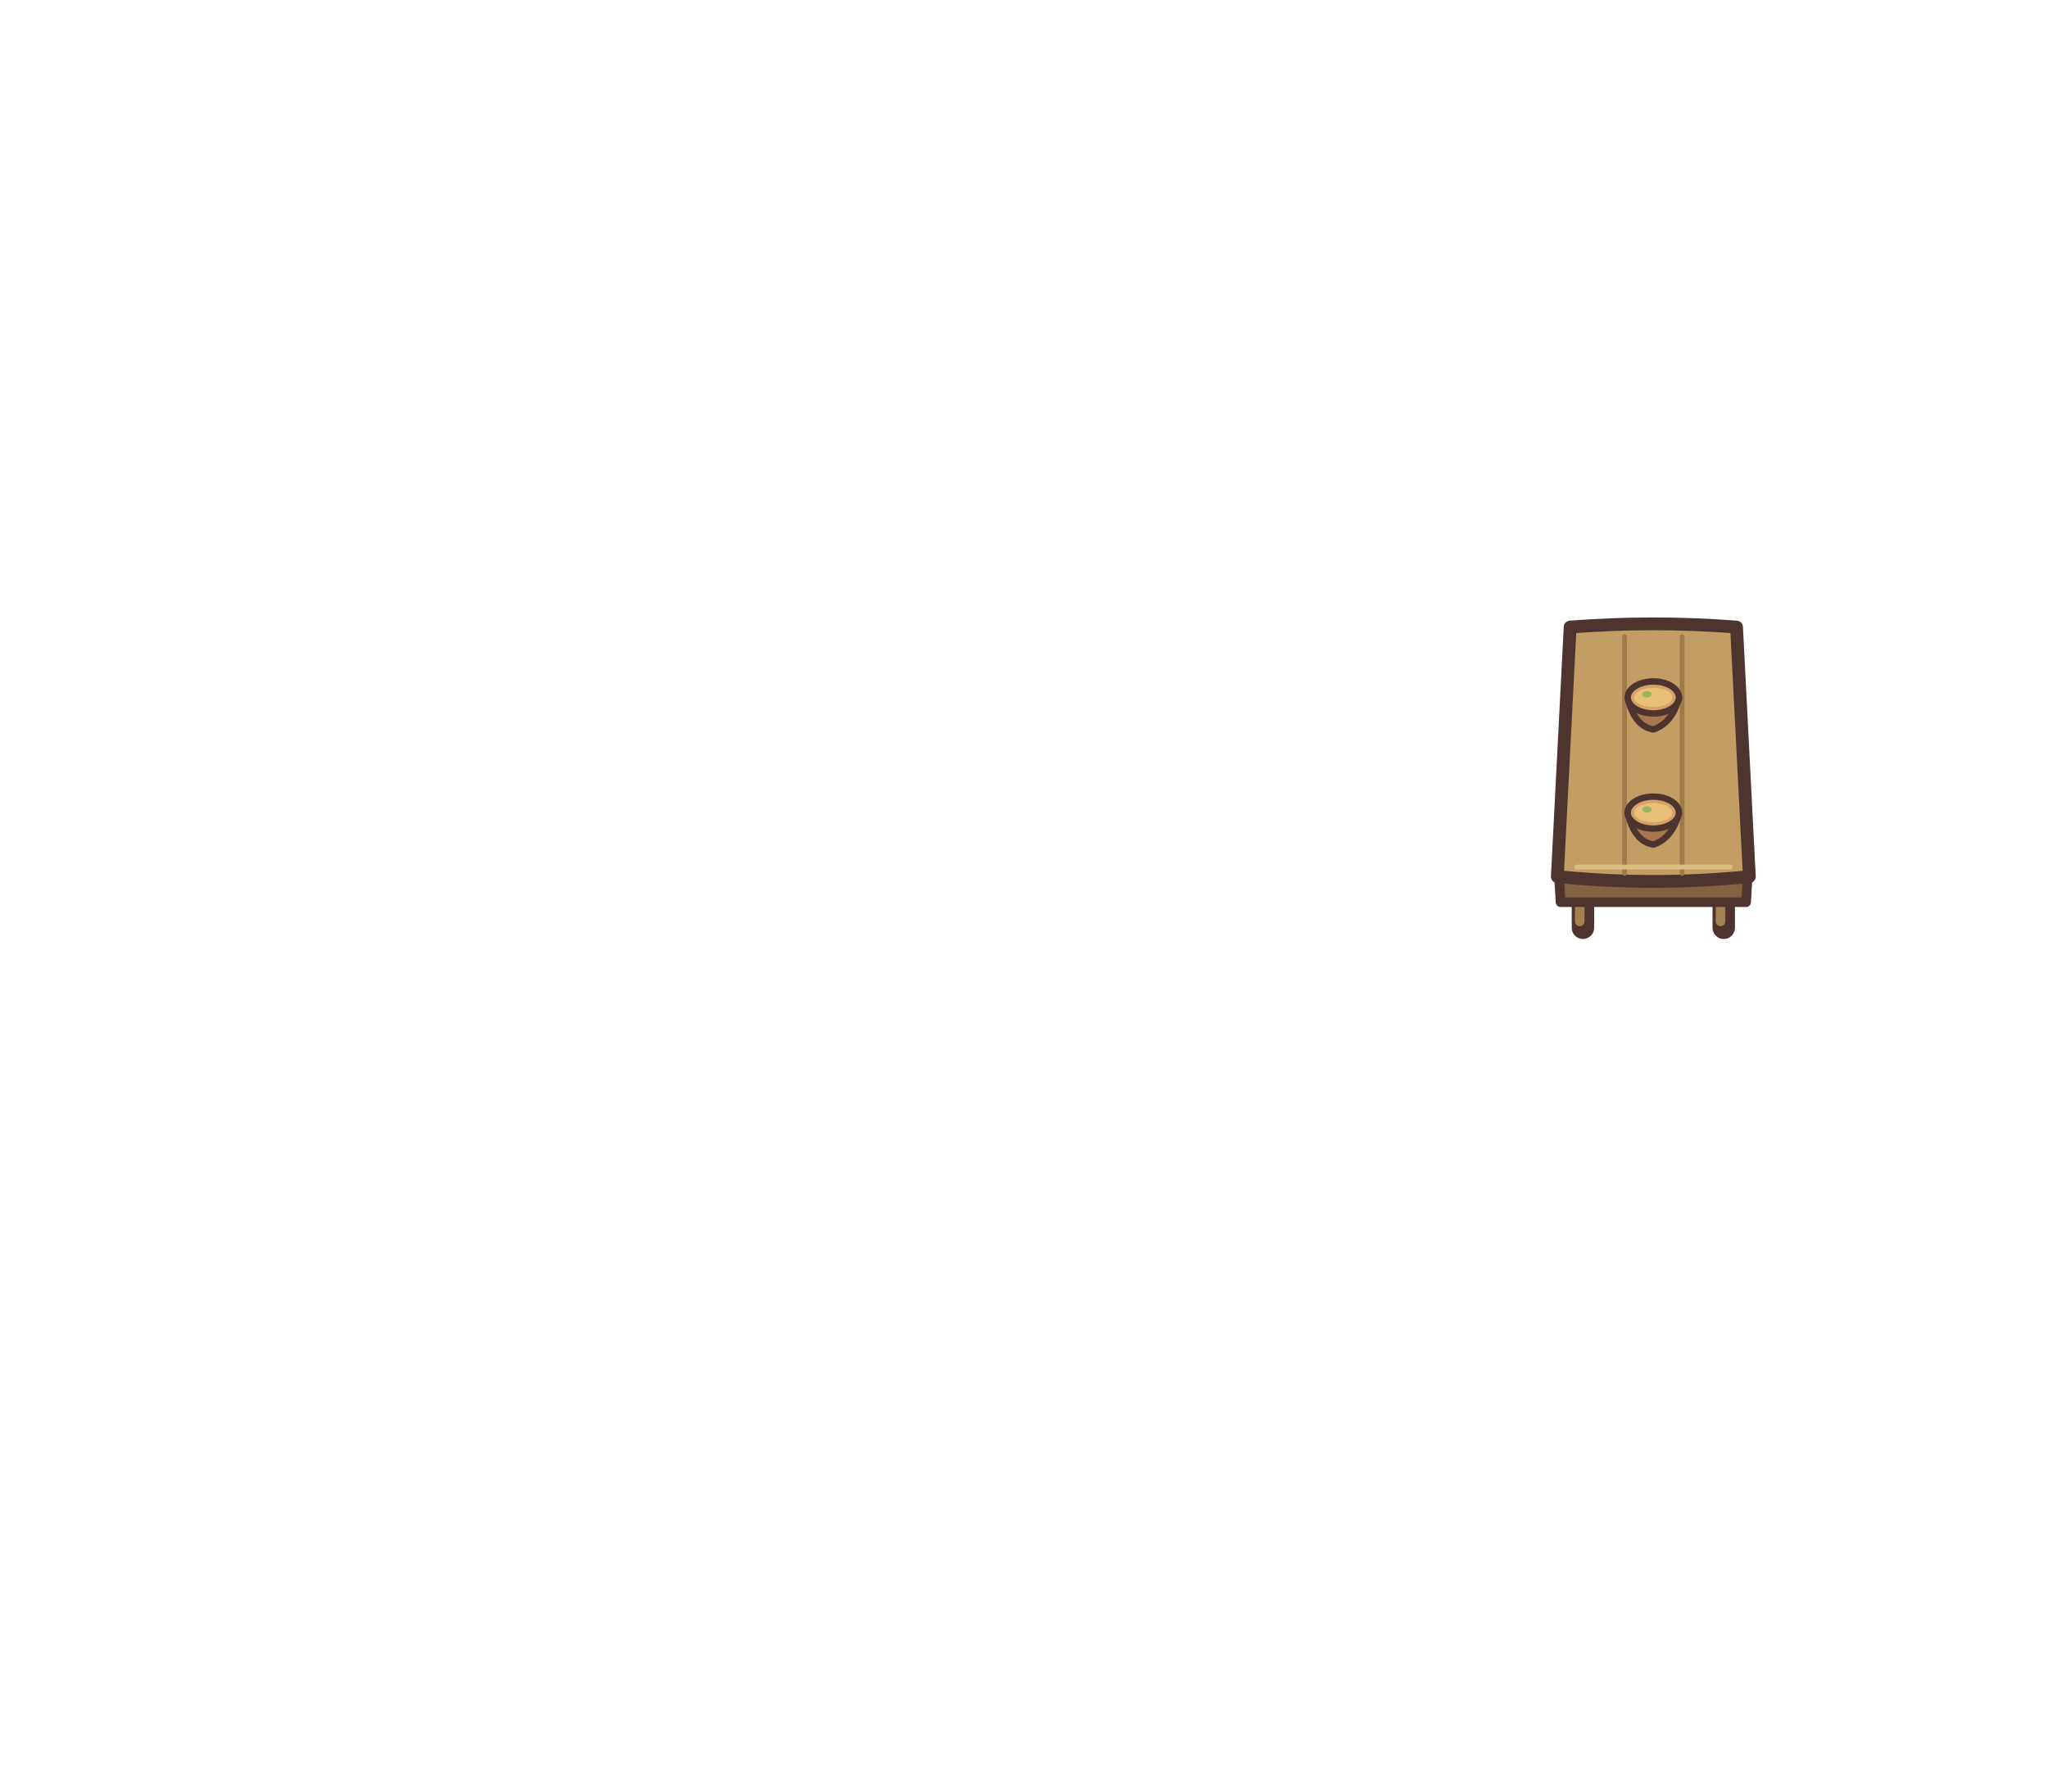
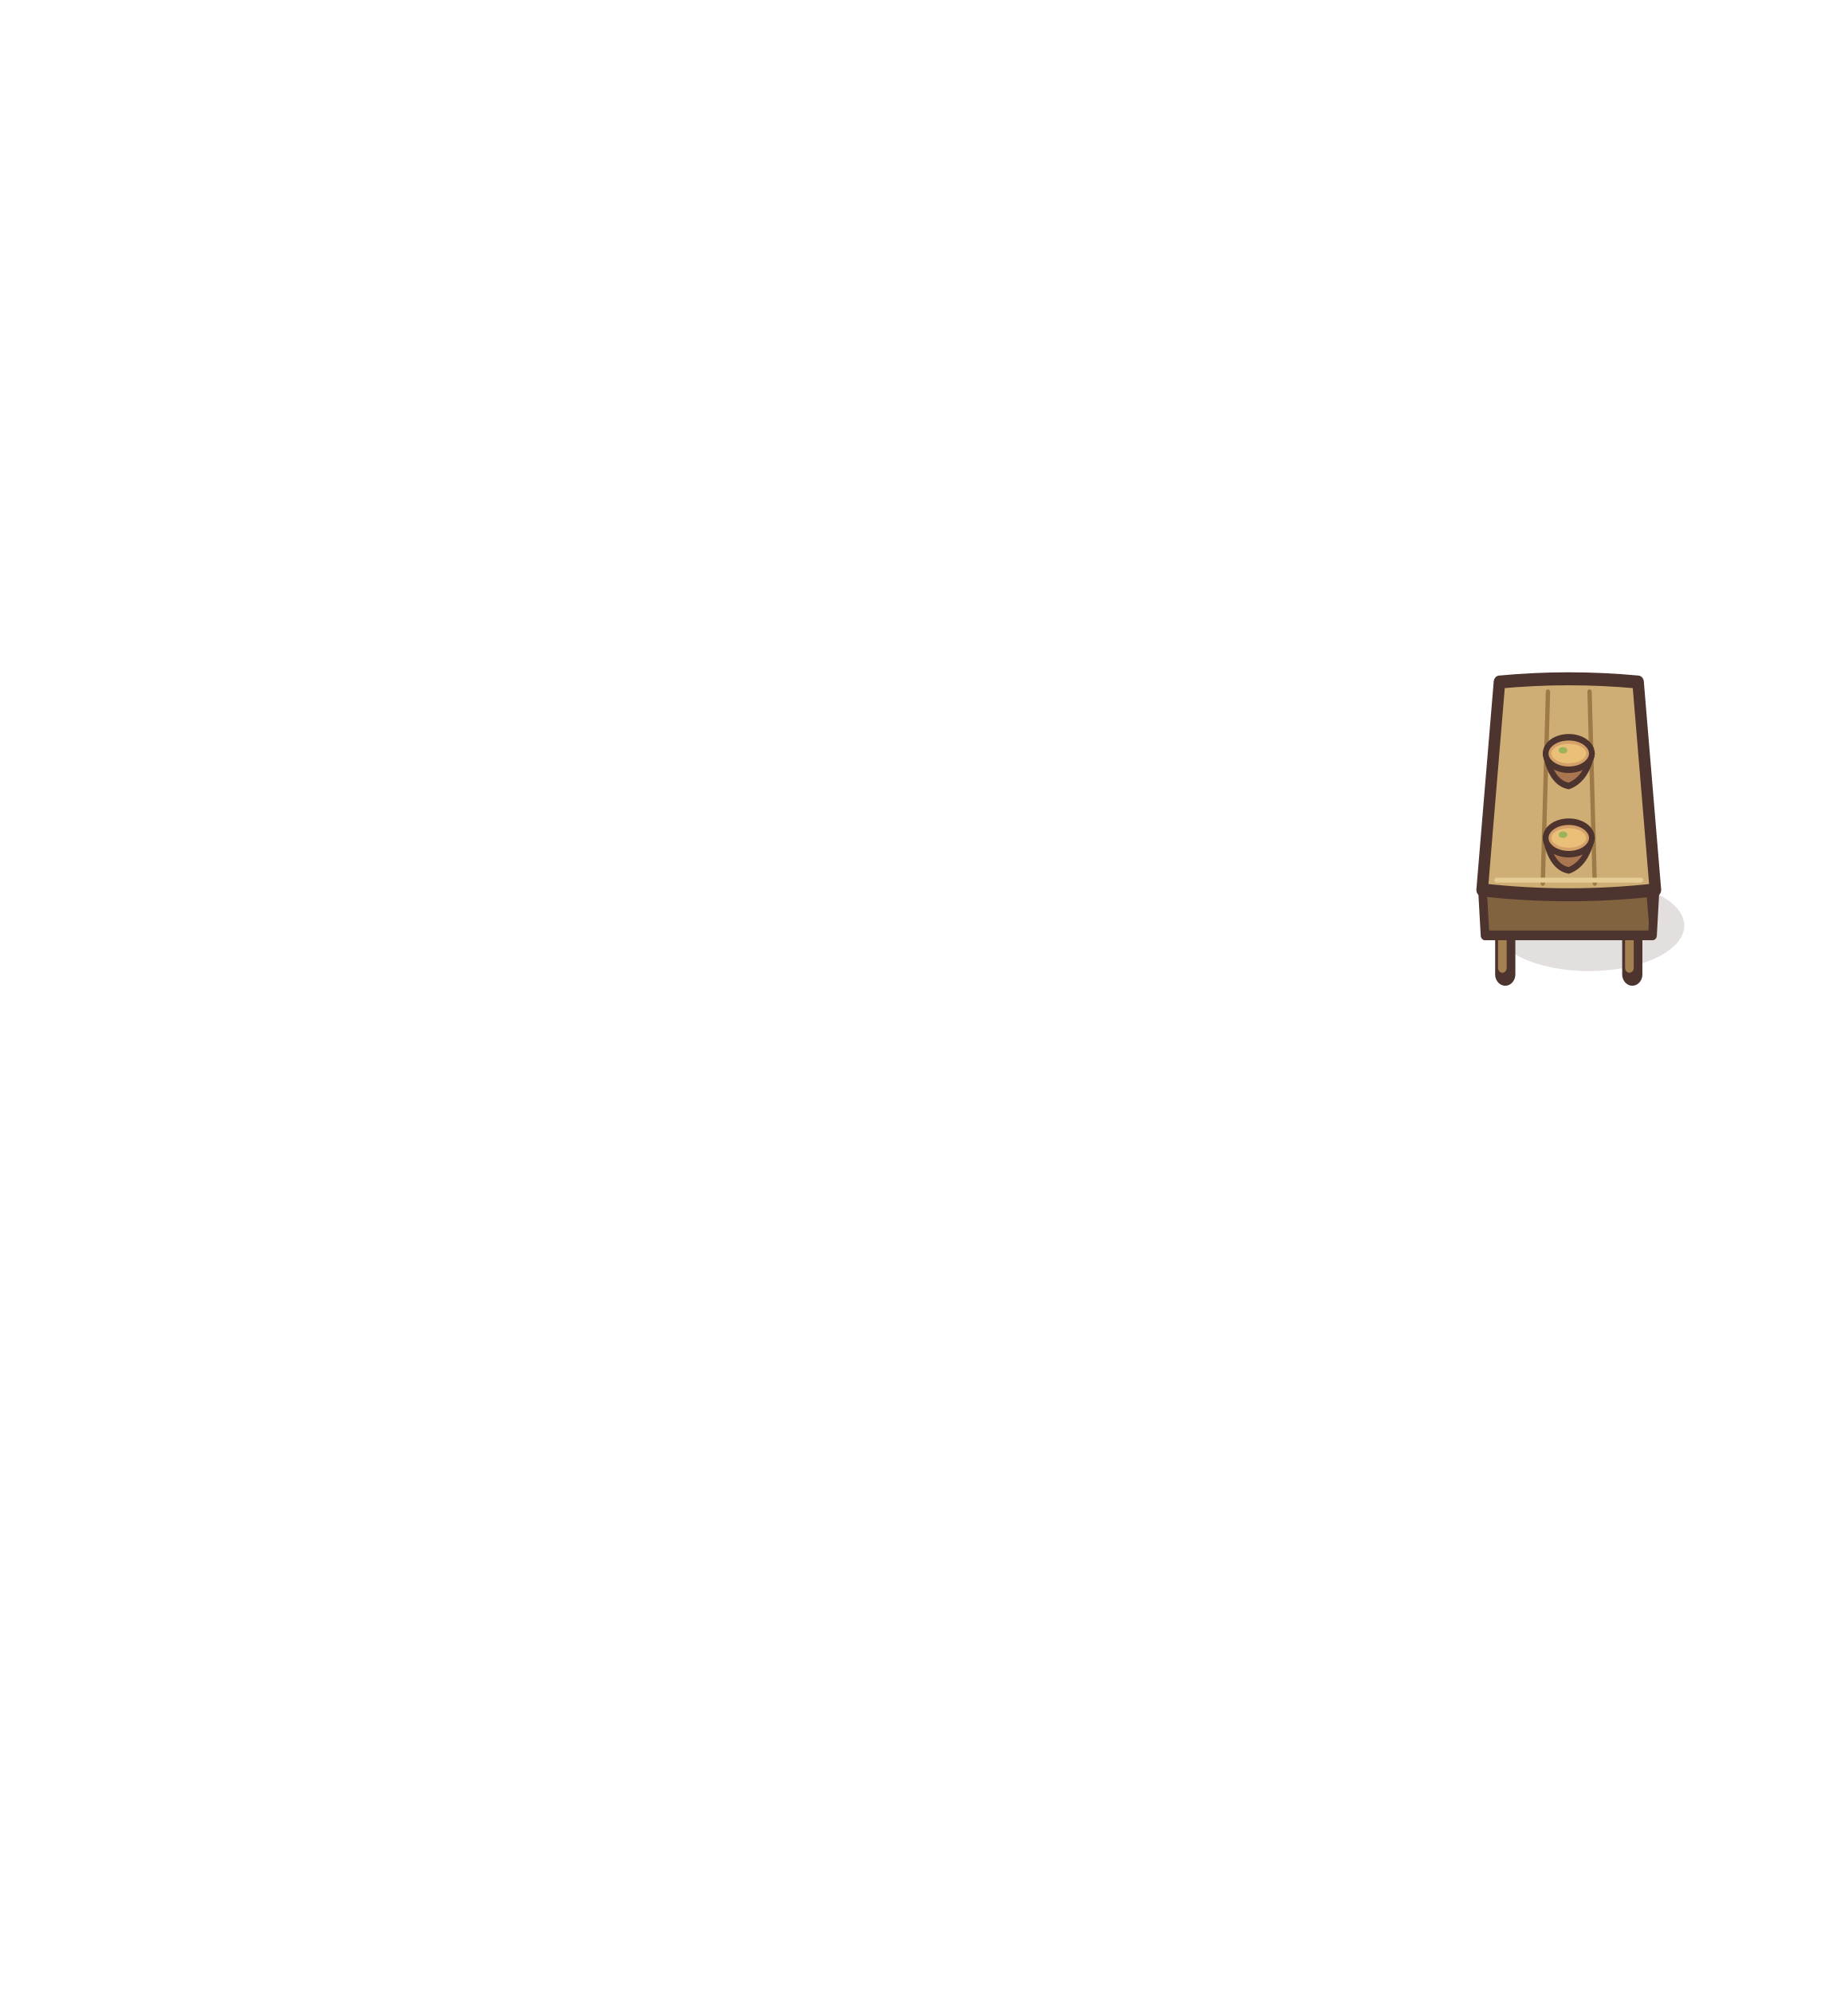
- <svg xmlns="http://www.w3.org/2000/svg" width="384" height="336" viewBox="0 0 384 336">
-   <g transform="translate(192,192) scale(1.0) translate(-192,-192)">
-     <g transform="translate(310,141) scale(0.6)">
-       <path d="M-22 -28 L-22 -7" stroke="#4E342E" stroke-width="7" stroke-linecap="round" fill="none" />
-       <path d="M-23 -27 L-23 -9" stroke="#A58050" stroke-width="3" stroke-linecap="round" fill="none" />
-       <path d="M-22 34 L-22 55" stroke="#4E342E" stroke-width="7" stroke-linecap="round" fill="none" />
-       <path d="M-23 35 L-23 53" stroke="#A58050" stroke-width="3" stroke-linecap="round" fill="none" />
-       <path d="M22 -28 L22 -7" stroke="#4E342E" stroke-width="7" stroke-linecap="round" fill="none" />
-       <path d="M21 -27 L21 -9" stroke="#A58050" stroke-width="3" stroke-linecap="round" fill="none" />
-       <path d="M22 34 L22 55" stroke="#4E342E" stroke-width="7" stroke-linecap="round" fill="none" />
-       <path d="M21 35 L21 53" stroke="#A58050" stroke-width="3" stroke-linecap="round" fill="none" />
-       <path d="M-30 30 L30 30 L29 47 L-29 47 Z" fill="#81633F" stroke="#4E342E" stroke-width="3" stroke-linejoin="round" stroke-linecap="round" />
-       <path d="M-26 -39 Q0 -41 26 -39 L30 39 Q0 42 -30 39 Z" fill="#C29E65" stroke="#4E342E" stroke-width="4" stroke-linejoin="round" stroke-linecap="round" />
-       <path d="M-9 -36 L-9 38" stroke="#9D7A47" stroke-width="1.5" stroke-linecap="round" fill="none" />
-       <path d="M9 -36 L9 38" stroke="#9D7A47" stroke-width="1.5" stroke-linecap="round" fill="none" />
-       <path d="M-24 36 L24 36" stroke="#DABD81" stroke-width="1.5" stroke-linecap="round" fill="none" />
-       <path d="M-8 -17 Q-6 -8 0 -7 Q6 -9 8 -17 Z" fill="#AA7650" stroke="#4E342E" stroke-width="2" stroke-linejoin="round" stroke-linecap="round" />
-       <ellipse cx="0" cy="-17" rx="8" ry="5" fill="#D5A16A" stroke="#4E342E" stroke-width="2" />
-       <ellipse cx="0" cy="-17" rx="6" ry="3" fill="#EAC079" />
-       <ellipse cx="-2" cy="-18" rx="1.5" ry="1" fill="#9CB35E" />
-       <path d="M-8 19 Q-6 28 0 29 Q6 27 8 19 Z" fill="#AA7650" stroke="#4E342E" stroke-width="2" stroke-linejoin="round" stroke-linecap="round" />
-       <ellipse cx="0" cy="19" rx="8" ry="5" fill="#D5A16A" stroke="#4E342E" stroke-width="2" />
-       <ellipse cx="0" cy="19" rx="6" ry="3" fill="#EAC079" />
-       <ellipse cx="-2" cy="18" rx="1.5" ry="1" fill="#9CB35E" />
+ <svg xmlns="http://www.w3.org/2000/svg" width="512" height="552" viewBox="0 0 512 552">
+   <g transform="translate(0,48)">
+     <g transform="scale(1.333333,1.5)">
+       <g transform="translate(192,192) scale(1.0) translate(-192,-192)">
+         <g transform="translate(326,115) scale(0.6)">
+           <ellipse cx="7" cy="40" rx="33" ry="14" fill="#4E342E" opacity="0.16" />
+           <path d="M-22 -28 L-22 -7" stroke="#4E342E" stroke-width="7" stroke-linecap="round" fill="none" />
+           <path d="M-23 -27 L-23 -9" stroke="#A58050" stroke-width="3" stroke-linecap="round" fill="none" />
+           <path d="M-22 34 L-22 55" stroke="#4E342E" stroke-width="7" stroke-linecap="round" fill="none" />
+           <path d="M-23 35 L-23 53" stroke="#A58050" stroke-width="3" stroke-linecap="round" fill="none" />
+           <path d="M22 -28 L22 -7" stroke="#4E342E" stroke-width="7" stroke-linecap="round" fill="none" />
+           <path d="M21 -27 L21 -9" stroke="#A58050" stroke-width="3" stroke-linecap="round" fill="none" />
+           <path d="M22 34 L22 55" stroke="#4E342E" stroke-width="7" stroke-linecap="round" fill="none" />
+           <path d="M21 35 L21 53" stroke="#A58050" stroke-width="3" stroke-linecap="round" fill="none" />
+           <path d="M-30 27 L30 27 L29 43 L-29 43 Z" fill="#81633F" stroke="#4E342E" stroke-width="3" stroke-linejoin="round" stroke-linecap="round" />
+           <path d="M23 -35 L29 29 L29 42 L23 -24 Z" fill="#987649" stroke="#4E342E" stroke-width="2" stroke-linejoin="round" stroke-linecap="round" />
+           <path d="M-24 -35 Q0 -37 24 -35 L30 29 Q0 32 -30 29 Z" fill="#CEAE75" stroke="#4E342E" stroke-width="4" stroke-linejoin="round" stroke-linecap="round" />
+           <path d="M-7.2 -32 L-9 27" stroke="#9D7A47" stroke-width="1.5" stroke-linecap="round" fill="none" />
+           <path d="M7.2 -32 L9 27" stroke="#9D7A47" stroke-width="1.5" stroke-linecap="round" fill="none" />
+           <path d="M-25 26 L25 26" stroke="#E5CB94" stroke-width="1.5" stroke-linecap="round" fill="none" />
+           <path d="M-8 -13 Q-6 -4 0 -3 Q6 -5 8 -13 Z" fill="#AA7650" stroke="#4E342E" stroke-width="2" stroke-linejoin="round" stroke-linecap="round" />
+           <ellipse cx="0" cy="-13" rx="8" ry="5" fill="#D5A16A" stroke="#4E342E" stroke-width="2" />
+           <ellipse cx="0" cy="-13" rx="6" ry="3" fill="#EAC079" />
+           <ellipse cx="-2" cy="-14" rx="1.5" ry="1" fill="#9CB35E" />
+           <path d="M-8 13 Q-6 22 0 23 Q6 21 8 13 Z" fill="#AA7650" stroke="#4E342E" stroke-width="2" stroke-linejoin="round" stroke-linecap="round" />
+           <ellipse cx="0" cy="13" rx="8" ry="5" fill="#D5A16A" stroke="#4E342E" stroke-width="2" />
+           <ellipse cx="0" cy="13" rx="6" ry="3" fill="#EAC079" />
+           <ellipse cx="-2" cy="12" rx="1.5" ry="1" fill="#9CB35E" />
+         </g>
+       </g>
    </g>
  </g>
</svg>
